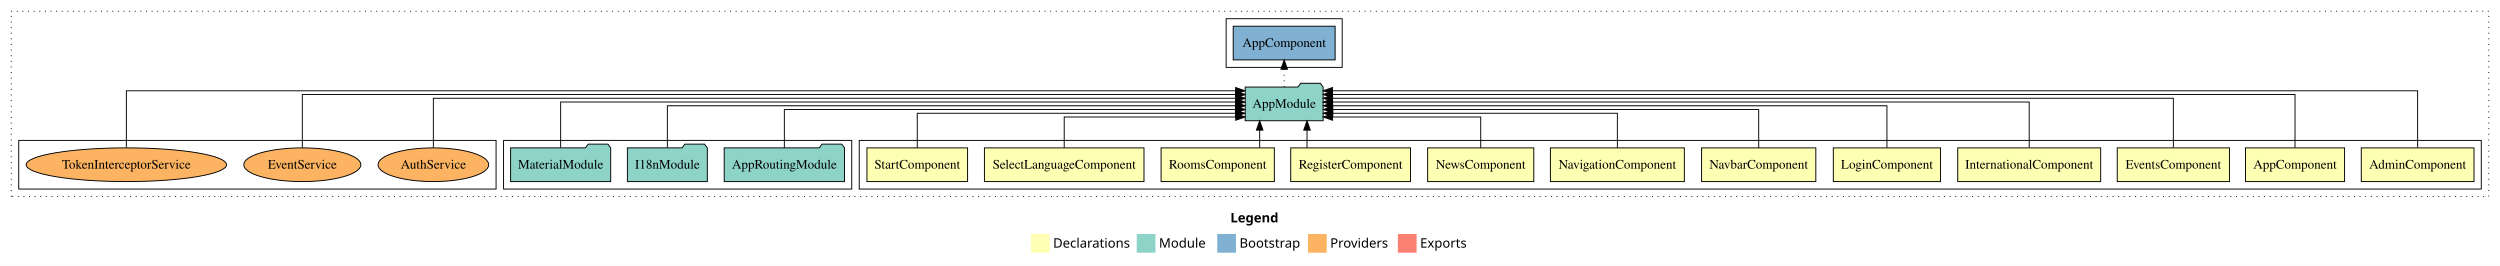
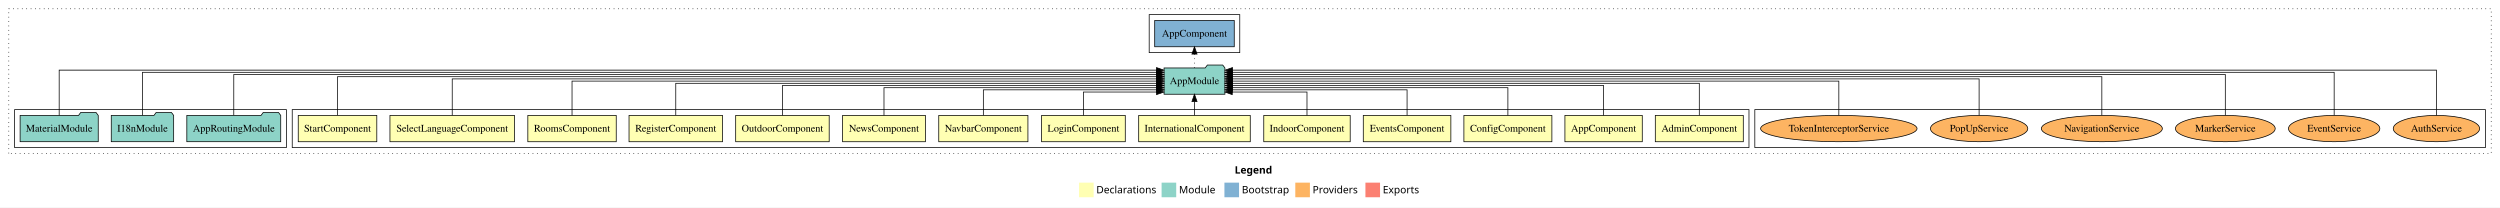
- <svg xmlns="http://www.w3.org/2000/svg" width="2671pt" height="284pt" viewBox="0.00 0.00 2671.00 284.00">
+ <svg xmlns="http://www.w3.org/2000/svg" width="3422pt" height="284pt" viewBox="0.00 0.00 3422.00 284.00">
  <g id="graph0" class="graph" transform="scale(1 1) rotate(0) translate(4 280)">
-     <polygon fill="white" stroke="transparent" points="-4,4 -4,-280 2667,-280 2667,4 -4,4" />
-     <text text-anchor="start" x="1310.51" y="-42.4" font-family="sans-serif" font-weight="bold" font-size="14.00">Legend</text>
-     <polygon fill="#ffffb3" stroke="transparent" points="1097.5,-10 1097.5,-30 1117.5,-30 1117.5,-10 1097.5,-10" />
-     <text text-anchor="start" x="1121.13" y="-15.4" font-family="sans-serif" font-size="14.00">  Declarations</text>
-     <polygon fill="#8dd3c7" stroke="transparent" points="1210.5,-10 1210.5,-30 1230.5,-30 1230.5,-10 1210.5,-10" />
-     <text text-anchor="start" x="1234.23" y="-15.4" font-family="sans-serif" font-size="14.00">  Module</text>
-     <polygon fill="#80b1d3" stroke="transparent" points="1296.5,-10 1296.5,-30 1316.5,-30 1316.5,-10 1296.5,-10" />
-     <text text-anchor="start" x="1320.28" y="-15.4" font-family="sans-serif" font-size="14.00">  Bootstrap</text>
-     <polygon fill="#fdb462" stroke="transparent" points="1393.5,-10 1393.5,-30 1413.5,-30 1413.5,-10 1393.5,-10" />
-     <text text-anchor="start" x="1417.17" y="-15.4" font-family="sans-serif" font-size="14.00">  Providers</text>
-     <polygon fill="#fb8072" stroke="transparent" points="1489.5,-10 1489.5,-30 1509.5,-30 1509.5,-10 1489.5,-10" />
-     <text text-anchor="start" x="1513.23" y="-15.4" font-family="sans-serif" font-size="14.00">  Exports</text>
+     <polygon fill="white" stroke="transparent" points="-4,4 -4,-280 3418,-280 3418,4 -4,4" />
+     <text text-anchor="start" x="1686.01" y="-42.4" font-family="sans-serif" font-weight="bold" font-size="14.00">Legend</text>
+     <polygon fill="#ffffb3" stroke="transparent" points="1473,-10 1473,-30 1493,-30 1493,-10 1473,-10" />
+     <text text-anchor="start" x="1496.63" y="-15.4" font-family="sans-serif" font-size="14.00">  Declarations</text>
+     <polygon fill="#8dd3c7" stroke="transparent" points="1586,-10 1586,-30 1606,-30 1606,-10 1586,-10" />
+     <text text-anchor="start" x="1609.73" y="-15.4" font-family="sans-serif" font-size="14.00">  Module</text>
+     <polygon fill="#80b1d3" stroke="transparent" points="1672,-10 1672,-30 1692,-30 1692,-10 1672,-10" />
+     <text text-anchor="start" x="1695.78" y="-15.4" font-family="sans-serif" font-size="14.00">  Bootstrap</text>
+     <polygon fill="#fdb462" stroke="transparent" points="1769,-10 1769,-30 1789,-30 1789,-10 1769,-10" />
+     <text text-anchor="start" x="1792.67" y="-15.4" font-family="sans-serif" font-size="14.00">  Providers</text>
+     <polygon fill="#fb8072" stroke="transparent" points="1865,-10 1865,-30 1885,-30 1885,-10 1865,-10" />
+     <text text-anchor="start" x="1888.73" y="-15.4" font-family="sans-serif" font-size="14.00">  Exports</text>
    <g id="clust1" class="cluster">
-       <polygon fill="none" stroke="black" stroke-dasharray="1,5" points="8,-70 8,-268 2655,-268 2655,-70 8,-70" />
+       <polygon fill="none" stroke="black" stroke-dasharray="1,5" points="8,-70 8,-268 3406,-268 3406,-70 8,-70" />
+     </g>
+     <g id="clust20" class="cluster">
+       <polygon fill="none" stroke="black" points="2398,-78 2398,-130 3398,-130 3398,-78 2398,-78" />
+     </g>
+     <g id="clust19" class="cluster">
+       <polygon fill="none" stroke="black" points="1569,-208 1569,-260 1693,-260 1693,-208 1569,-208" />
    </g>
    <g id="clust2" class="cluster">
-       <polygon fill="none" stroke="black" points="914,-78 914,-130 2647,-130 2647,-78 914,-78" />
-     </g>
-     <g id="clust15" class="cluster">
-       <polygon fill="none" stroke="black" points="534,-78 534,-130 906,-130 906,-78 534,-78" />
+       <polygon fill="none" stroke="black" points="396,-78 396,-130 2390,-130 2390,-78 396,-78" />
    </g>
    <g id="clust17" class="cluster">
-       <polygon fill="none" stroke="black" points="1306,-208 1306,-260 1430,-260 1430,-208 1306,-208" />
-     </g>
-     <g id="clust18" class="cluster">
-       <polygon fill="none" stroke="black" points="16,-78 16,-130 526,-130 526,-78 16,-78" />
+       <polygon fill="none" stroke="black" points="16,-78 16,-130 388,-130 388,-78 16,-78" />
    </g>
    <g id="node1" class="node">
-       <polygon fill="#ffffb3" stroke="black" points="2639.22,-122 2518.78,-122 2518.78,-86 2639.22,-86 2639.22,-122" />
-       <text text-anchor="middle" x="2579" y="-99.8" font-family="Times,serif" font-size="14.00">AdminComponent</text>
+       <polygon fill="#ffffb3" stroke="black" points="2382.22,-122 2261.78,-122 2261.78,-86 2382.22,-86 2382.22,-122" />
+       <text text-anchor="middle" x="2322" y="-99.8" font-family="Times,serif" font-size="14.00">AdminComponent</text>
+     </g>
+     <g id="node15" class="node">
+       <polygon fill="#8dd3c7" stroke="black" points="1672.66,-187 1669.66,-191 1648.66,-191 1645.66,-187 1589.34,-187 1589.34,-151 1672.66,-151 1672.66,-187" />
+       <text text-anchor="middle" x="1631" y="-164.8" font-family="Times,serif" font-size="14.00">AppModule</text>
+     </g>
+     <g id="edge1" class="edge">
+       <path fill="none" stroke="black" d="M2322,-122.27C2322,-140.56 2322,-166 2322,-166 2322,-166 1682.67,-166 1682.67,-166" />
+       <polygon fill="black" stroke="black" points="1682.67,-162.5 1672.67,-166 1682.67,-169.5 1682.67,-162.5" />
+     </g>
+     <g id="node2" class="node">
+       <polygon fill="#ffffb3" stroke="black" points="2243.94,-122 2138.06,-122 2138.06,-86 2243.94,-86 2243.94,-122" />
+       <text text-anchor="middle" x="2191" y="-99.8" font-family="Times,serif" font-size="14.00">AppComponent</text>
+     </g>
+     <g id="edge2" class="edge">
+       <path fill="none" stroke="black" d="M2191,-122.02C2191,-139.37 2191,-163 2191,-163 2191,-163 1683.09,-163 1683.09,-163" />
+       <polygon fill="black" stroke="black" points="1683.09,-159.5 1673.09,-163 1683.09,-166.5 1683.09,-159.5" />
+     </g>
+     <g id="node3" class="node">
+       <polygon fill="#ffffb3" stroke="black" points="2120.22,-122 1999.78,-122 1999.78,-86 2120.22,-86 2120.22,-122" />
+       <text text-anchor="middle" x="2060" y="-99.8" font-family="Times,serif" font-size="14.00">ConfigComponent</text>
+     </g>
+     <g id="edge3" class="edge">
+       <path fill="none" stroke="black" d="M2060,-122.03C2060,-138.4 2060,-160 2060,-160 2060,-160 1682.92,-160 1682.92,-160" />
+       <polygon fill="black" stroke="black" points="1682.92,-156.5 1672.92,-160 1682.92,-163.5 1682.92,-156.5" />
+     </g>
+     <g id="node4" class="node">
+       <polygon fill="#ffffb3" stroke="black" points="1981.94,-122 1862.06,-122 1862.06,-86 1981.94,-86 1981.94,-122" />
+       <text text-anchor="middle" x="1922" y="-99.8" font-family="Times,serif" font-size="14.00">EventsComponent</text>
+     </g>
+     <g id="edge4" class="edge">
+       <path fill="none" stroke="black" d="M1922,-122.24C1922,-137.57 1922,-157 1922,-157 1922,-157 1682.69,-157 1682.69,-157" />
+       <polygon fill="black" stroke="black" points="1682.69,-153.5 1672.69,-157 1682.69,-160.5 1682.69,-153.5" />
+     </g>
+     <g id="node5" class="node">
+       <polygon fill="#ffffb3" stroke="black" points="1844.15,-122 1725.85,-122 1725.85,-86 1844.15,-86 1844.15,-122" />
+       <text text-anchor="middle" x="1785" y="-99.8" font-family="Times,serif" font-size="14.00">IndoorComponent</text>
+     </g>
+     <g id="edge5" class="edge">
+       <path fill="none" stroke="black" d="M1785,-122.05C1785,-136.37 1785,-154 1785,-154 1785,-154 1682.67,-154 1682.67,-154" />
+       <polygon fill="black" stroke="black" points="1682.67,-150.5 1672.67,-154 1682.67,-157.5 1682.67,-150.5" />
+     </g>
+     <g id="node6" class="node">
+       <polygon fill="#ffffb3" stroke="black" points="1707.36,-122 1554.64,-122 1554.64,-86 1707.36,-86 1707.36,-122" />
+       <text text-anchor="middle" x="1631" y="-99.8" font-family="Times,serif" font-size="14.00">InternationalComponent</text>
+     </g>
+     <g id="edge6" class="edge">
+       <path fill="none" stroke="black" d="M1631,-122.11C1631,-122.11 1631,-140.99 1631,-140.99" />
+       <polygon fill="black" stroke="black" points="1627.5,-140.99 1631,-150.99 1634.5,-140.99 1627.5,-140.99" />
+     </g>
+     <g id="node7" class="node">
+       <polygon fill="#ffffb3" stroke="black" points="1536.28,-122 1421.72,-122 1421.72,-86 1536.28,-86 1536.28,-122" />
+       <text text-anchor="middle" x="1479" y="-99.8" font-family="Times,serif" font-size="14.00">LoginComponent</text>
+     </g>
+     <g id="edge7" class="edge">
+       <path fill="none" stroke="black" d="M1479,-122.05C1479,-136.37 1479,-154 1479,-154 1479,-154 1579.06,-154 1579.06,-154" />
+       <polygon fill="black" stroke="black" points="1579.06,-157.5 1589.06,-154 1579.06,-150.5 1579.06,-157.5" />
+     </g>
+     <g id="node8" class="node">
+       <polygon fill="#ffffb3" stroke="black" points="1403.03,-122 1280.97,-122 1280.97,-86 1403.03,-86 1403.03,-122" />
+       <text text-anchor="middle" x="1342" y="-99.8" font-family="Times,serif" font-size="14.00">NavbarComponent</text>
+     </g>
+     <g id="edge8" class="edge">
+       <path fill="none" stroke="black" d="M1342,-122.24C1342,-137.57 1342,-157 1342,-157 1342,-157 1579.29,-157 1579.29,-157" />
+       <polygon fill="black" stroke="black" points="1579.29,-160.5 1589.29,-157 1579.29,-153.5 1579.29,-160.5" />
+     </g>
+     <g id="node9" class="node">
+       <polygon fill="#ffffb3" stroke="black" points="1262.7,-122 1149.3,-122 1149.3,-86 1262.7,-86 1262.7,-122" />
+       <text text-anchor="middle" x="1206" y="-99.8" font-family="Times,serif" font-size="14.00">NewsComponent</text>
+     </g>
+     <g id="edge9" class="edge">
+       <path fill="none" stroke="black" d="M1206,-122.03C1206,-138.4 1206,-160 1206,-160 1206,-160 1579.09,-160 1579.09,-160" />
+       <polygon fill="black" stroke="black" points="1579.09,-163.5 1589.09,-160 1579.09,-156.5 1579.09,-163.5" />
+     </g>
+     <g id="node10" class="node">
+       <polygon fill="#ffffb3" stroke="black" points="1130.99,-122 1003.01,-122 1003.01,-86 1130.99,-86 1130.99,-122" />
+       <text text-anchor="middle" x="1067" y="-99.8" font-family="Times,serif" font-size="14.00">OutdoorComponent</text>
+     </g>
+     <g id="edge10" class="edge">
+       <path fill="none" stroke="black" d="M1067,-122.02C1067,-139.37 1067,-163 1067,-163 1067,-163 1579.07,-163 1579.07,-163" />
+       <polygon fill="black" stroke="black" points="1579.07,-166.5 1589.07,-163 1579.07,-159.5 1579.07,-166.5" />
+     </g>
+     <g id="node11" class="node">
+       <polygon fill="#ffffb3" stroke="black" points="984.98,-122 857.02,-122 857.02,-86 984.98,-86 984.98,-122" />
+       <text text-anchor="middle" x="921" y="-99.8" font-family="Times,serif" font-size="14.00">RegisterComponent</text>
+     </g>
+     <g id="edge11" class="edge">
+       <path fill="none" stroke="black" d="M921,-122.27C921,-140.56 921,-166 921,-166 921,-166 1579.24,-166 1579.24,-166" />
+       <polygon fill="black" stroke="black" points="1579.24,-169.5 1589.24,-166 1579.24,-162.5 1579.24,-169.5" />
+     </g>
+     <g id="node12" class="node">
+       <polygon fill="#ffffb3" stroke="black" points="839.5,-122 718.5,-122 718.5,-86 839.5,-86 839.5,-122" />
+       <text text-anchor="middle" x="779" y="-99.8" font-family="Times,serif" font-size="14.00">RoomsComponent</text>
+     </g>
+     <g id="edge12" class="edge">
+       <path fill="none" stroke="black" d="M779,-122.11C779,-141.34 779,-169 779,-169 779,-169 1579.33,-169 1579.33,-169" />
+       <polygon fill="black" stroke="black" points="1579.33,-172.5 1589.33,-169 1579.33,-165.5 1579.33,-172.5" />
    </g>
    <g id="node13" class="node">
-       <polygon fill="#8dd3c7" stroke="black" points="1409.66,-187 1406.66,-191 1385.66,-191 1382.66,-187 1326.34,-187 1326.34,-151 1409.66,-151 1409.66,-187" />
-       <text text-anchor="middle" x="1368" y="-164.8" font-family="Times,serif" font-size="14.00">AppModule</text>
-     </g>
-     <g id="edge1" class="edge">
-       <path fill="none" stroke="black" d="M2579,-122.32C2579,-145.66 2579,-183 2579,-183 2579,-183 1419.69,-183 1419.69,-183" />
-       <polygon fill="black" stroke="black" points="1419.69,-179.5 1409.69,-183 1419.69,-186.5 1419.69,-179.5" />
-     </g>
-     <g id="node2" class="node">
-       <polygon fill="#ffffb3" stroke="black" points="2500.94,-122 2395.06,-122 2395.06,-86 2500.94,-86 2500.94,-122" />
-       <text text-anchor="middle" x="2448" y="-99.8" font-family="Times,serif" font-size="14.00">AppComponent</text>
-     </g>
-     <g id="edge2" class="edge">
-       <path fill="none" stroke="black" d="M2448,-122.16C2448,-144.35 2448,-179 2448,-179 2448,-179 1419.68,-179 1419.68,-179" />
-       <polygon fill="black" stroke="black" points="1419.68,-175.5 1409.68,-179 1419.68,-182.5 1419.68,-175.5" />
-     </g>
-     <g id="node3" class="node">
-       <polygon fill="#ffffb3" stroke="black" points="2377.94,-122 2258.06,-122 2258.06,-86 2377.94,-86 2377.94,-122" />
-       <text text-anchor="middle" x="2318" y="-99.8" font-family="Times,serif" font-size="14.00">EventsComponent</text>
-     </g>
-     <g id="edge3" class="edge">
-       <path fill="none" stroke="black" d="M2318,-122.28C2318,-143.32 2318,-175 2318,-175 2318,-175 1419.74,-175 1419.74,-175" />
-       <polygon fill="black" stroke="black" points="1419.74,-171.5 1409.74,-175 1419.74,-178.5 1419.74,-171.5" />
-     </g>
-     <g id="node4" class="node">
-       <polygon fill="#ffffb3" stroke="black" points="2240.36,-122 2087.64,-122 2087.64,-86 2240.36,-86 2240.36,-122" />
-       <text text-anchor="middle" x="2164" y="-99.8" font-family="Times,serif" font-size="14.00">InternationalComponent</text>
-     </g>
-     <g id="edge4" class="edge">
-       <path fill="none" stroke="black" d="M2164,-122.31C2164,-142.15 2164,-171 2164,-171 2164,-171 1419.68,-171 1419.68,-171" />
-       <polygon fill="black" stroke="black" points="1419.68,-167.5 1409.68,-171 1419.68,-174.5 1419.68,-167.5" />
-     </g>
-     <g id="node5" class="node">
-       <polygon fill="#ffffb3" stroke="black" points="2069.28,-122 1954.72,-122 1954.72,-86 2069.28,-86 2069.28,-122" />
-       <text text-anchor="middle" x="2012" y="-99.8" font-family="Times,serif" font-size="14.00">LoginComponent</text>
-     </g>
-     <g id="edge5" class="edge">
-       <path fill="none" stroke="black" d="M2012,-122.22C2012,-140.83 2012,-167 2012,-167 2012,-167 1419.76,-167 1419.76,-167" />
-       <polygon fill="black" stroke="black" points="1419.76,-163.5 1409.76,-167 1419.76,-170.5 1419.76,-163.5" />
-     </g>
-     <g id="node6" class="node">
-       <polygon fill="#ffffb3" stroke="black" points="1936.03,-122 1813.97,-122 1813.97,-86 1936.03,-86 1936.03,-122" />
-       <text text-anchor="middle" x="1875" y="-99.8" font-family="Times,serif" font-size="14.00">NavbarComponent</text>
-     </g>
-     <g id="edge6" class="edge">
-       <path fill="none" stroke="black" d="M1875,-122.02C1875,-139.37 1875,-163 1875,-163 1875,-163 1419.92,-163 1419.92,-163" />
-       <polygon fill="black" stroke="black" points="1419.92,-159.5 1409.92,-163 1419.92,-166.5 1419.92,-159.5" />
-     </g>
-     <g id="node7" class="node">
-       <polygon fill="#ffffb3" stroke="black" points="1795.54,-122 1652.46,-122 1652.46,-86 1795.54,-86 1795.54,-122" />
-       <text text-anchor="middle" x="1724" y="-99.8" font-family="Times,serif" font-size="14.00">NavigationComponent</text>
-     </g>
-     <g id="edge7" class="edge">
-       <path fill="none" stroke="black" d="M1724,-122.01C1724,-138.05 1724,-159 1724,-159 1724,-159 1419.88,-159 1419.88,-159" />
-       <polygon fill="black" stroke="black" points="1419.88,-155.5 1409.88,-159 1419.88,-162.5 1419.88,-155.5" />
-     </g>
-     <g id="node8" class="node">
-       <polygon fill="#ffffb3" stroke="black" points="1634.7,-122 1521.3,-122 1521.3,-86 1634.7,-86 1634.7,-122" />
-       <text text-anchor="middle" x="1578" y="-99.8" font-family="Times,serif" font-size="14.00">NewsComponent</text>
-     </g>
-     <g id="edge8" class="edge">
-       <path fill="none" stroke="black" d="M1578,-122.12C1578,-136.78 1578,-155 1578,-155 1578,-155 1419.74,-155 1419.74,-155" />
-       <polygon fill="black" stroke="black" points="1419.74,-151.5 1409.74,-155 1419.74,-158.5 1419.74,-151.5" />
-     </g>
-     <g id="node9" class="node">
-       <polygon fill="#ffffb3" stroke="black" points="1502.98,-122 1375.02,-122 1375.02,-86 1502.98,-86 1502.98,-122" />
-       <text text-anchor="middle" x="1439" y="-99.8" font-family="Times,serif" font-size="14.00">RegisterComponent</text>
-     </g>
-     <g id="edge9" class="edge">
-       <path fill="none" stroke="black" d="M1392.42,-122.11C1392.42,-122.11 1392.42,-140.99 1392.42,-140.99" />
-       <polygon fill="black" stroke="black" points="1388.92,-140.99 1392.42,-150.99 1395.92,-140.99 1388.92,-140.99" />
-     </g>
-     <g id="node10" class="node">
-       <polygon fill="#ffffb3" stroke="black" points="1357.5,-122 1236.5,-122 1236.5,-86 1357.5,-86 1357.5,-122" />
-       <text text-anchor="middle" x="1297" y="-99.8" font-family="Times,serif" font-size="14.00">RoomsComponent</text>
-     </g>
-     <g id="edge10" class="edge">
-       <path fill="none" stroke="black" d="M1341.84,-122.11C1341.84,-122.11 1341.84,-140.99 1341.84,-140.99" />
-       <polygon fill="black" stroke="black" points="1338.34,-140.99 1341.84,-150.99 1345.34,-140.99 1338.34,-140.99" />
-     </g>
-     <g id="node11" class="node">
-       <polygon fill="#ffffb3" stroke="black" points="1218.24,-122 1047.76,-122 1047.76,-86 1218.24,-86 1218.24,-122" />
-       <text text-anchor="middle" x="1133" y="-99.8" font-family="Times,serif" font-size="14.00">SelectLanguageComponent</text>
-     </g>
-     <g id="edge11" class="edge">
-       <path fill="none" stroke="black" d="M1133,-122.12C1133,-136.78 1133,-155 1133,-155 1133,-155 1316.26,-155 1316.26,-155" />
-       <polygon fill="black" stroke="black" points="1316.26,-158.5 1326.26,-155 1316.26,-151.5 1316.26,-158.5" />
-     </g>
-     <g id="node12" class="node">
-       <polygon fill="#ffffb3" stroke="black" points="1029.77,-122 922.23,-122 922.23,-86 1029.77,-86 1029.77,-122" />
-       <text text-anchor="middle" x="976" y="-99.8" font-family="Times,serif" font-size="14.00">StartComponent</text>
-     </g>
-     <g id="edge12" class="edge">
-       <path fill="none" stroke="black" d="M976,-122.01C976,-138.05 976,-159 976,-159 976,-159 1316.05,-159 1316.05,-159" />
-       <polygon fill="black" stroke="black" points="1316.05,-162.5 1326.05,-159 1316.05,-155.5 1316.05,-162.5" />
+       <polygon fill="#ffffb3" stroke="black" points="700.24,-122 529.76,-122 529.76,-86 700.24,-86 700.24,-122" />
+       <text text-anchor="middle" x="615" y="-99.8" font-family="Times,serif" font-size="14.00">SelectLanguageComponent</text>
+     </g>
+     <g id="edge13" class="edge">
+       <path fill="none" stroke="black" d="M615,-122.22C615,-142.37 615,-172 615,-172 615,-172 1579.28,-172 1579.28,-172" />
+       <polygon fill="black" stroke="black" points="1579.28,-175.5 1589.28,-172 1579.28,-168.5 1579.28,-175.5" />
+     </g>
+     <g id="node14" class="node">
+       <polygon fill="#ffffb3" stroke="black" points="511.77,-122 404.23,-122 404.23,-86 511.77,-86 511.77,-122" />
+       <text text-anchor="middle" x="458" y="-99.8" font-family="Times,serif" font-size="14.00">StartComponent</text>
+     </g>
+     <g id="edge14" class="edge">
+       <path fill="none" stroke="black" d="M458,-122.28C458,-143.32 458,-175 458,-175 458,-175 1579.25,-175 1579.25,-175" />
+       <polygon fill="black" stroke="black" points="1579.25,-178.5 1589.25,-175 1579.25,-171.5 1579.25,-178.5" />
+     </g>
+     <g id="node19" class="node">
+       <polygon fill="#80b1d3" stroke="black" points="1685.44,-252 1576.56,-252 1576.56,-216 1685.44,-216 1685.44,-252" />
+       <text text-anchor="middle" x="1631" y="-229.8" font-family="Times,serif" font-size="14.00">AppComponent </text>
+     </g>
+     <g id="edge18" class="edge">
+       <path fill="none" stroke="black" stroke-dasharray="1,5" d="M1631,-187.11C1631,-187.11 1631,-205.99 1631,-205.99" />
+       <polygon fill="black" stroke="black" points="1627.5,-205.99 1631,-215.99 1634.5,-205.99 1627.5,-205.99" />
+     </g>
+     <g id="node16" class="node">
+       <polygon fill="#8dd3c7" stroke="black" points="380.27,-122 377.27,-126 356.27,-126 353.27,-122 251.73,-122 251.73,-86 380.27,-86 380.27,-122" />
+       <text text-anchor="middle" x="316" y="-99.8" font-family="Times,serif" font-size="14.00">AppRoutingModule</text>
+     </g>
+     <g id="edge15" class="edge">
+       <path fill="none" stroke="black" d="M316,-122.29C316,-144.21 316,-178 316,-178 316,-178 1579.11,-178 1579.11,-178" />
+       <polygon fill="black" stroke="black" points="1579.11,-181.5 1589.11,-178 1579.11,-174.5 1579.11,-181.5" />
    </g>
    <g id="node17" class="node">
-       <polygon fill="#80b1d3" stroke="black" points="1422.44,-252 1313.56,-252 1313.56,-216 1422.44,-216 1422.44,-252" />
-       <text text-anchor="middle" x="1368" y="-229.8" font-family="Times,serif" font-size="14.00">AppComponent </text>
+       <polygon fill="#8dd3c7" stroke="black" points="233.71,-122 230.71,-126 209.71,-126 206.71,-122 148.29,-122 148.29,-86 233.71,-86 233.71,-122" />
+       <text text-anchor="middle" x="191" y="-99.8" font-family="Times,serif" font-size="14.00">I18nModule</text>
    </g>
    <g id="edge16" class="edge">
-       <path fill="none" stroke="black" stroke-dasharray="1,5" d="M1368,-187.11C1368,-187.11 1368,-205.99 1368,-205.99" />
-       <polygon fill="black" stroke="black" points="1364.5,-205.99 1368,-215.99 1371.5,-205.99 1364.5,-205.99" />
-     </g>
-     <g id="node14" class="node">
-       <polygon fill="#8dd3c7" stroke="black" points="898.27,-122 895.27,-126 874.27,-126 871.27,-122 769.73,-122 769.73,-86 898.27,-86 898.27,-122" />
-       <text text-anchor="middle" x="834" y="-99.8" font-family="Times,serif" font-size="14.00">AppRoutingModule</text>
-     </g>
-     <g id="edge13" class="edge">
-       <path fill="none" stroke="black" d="M834,-122.02C834,-139.37 834,-163 834,-163 834,-163 1316.1,-163 1316.1,-163" />
-       <polygon fill="black" stroke="black" points="1316.1,-166.5 1326.1,-163 1316.1,-159.5 1316.1,-166.5" />
-     </g>
-     <g id="node15" class="node">
-       <polygon fill="#8dd3c7" stroke="black" points="751.71,-122 748.71,-126 727.71,-126 724.71,-122 666.29,-122 666.29,-86 751.71,-86 751.71,-122" />
-       <text text-anchor="middle" x="709" y="-99.8" font-family="Times,serif" font-size="14.00">I18nModule</text>
-     </g>
-     <g id="edge14" class="edge">
-       <path fill="none" stroke="black" d="M709,-122.22C709,-140.83 709,-167 709,-167 709,-167 1316.28,-167 1316.28,-167" />
-       <polygon fill="black" stroke="black" points="1316.28,-170.5 1326.28,-167 1316.28,-163.5 1316.28,-170.5" />
-     </g>
-     <g id="node16" class="node">
-       <polygon fill="#8dd3c7" stroke="black" points="648.47,-122 645.47,-126 624.47,-126 621.47,-122 541.53,-122 541.53,-86 648.47,-86 648.47,-122" />
-       <text text-anchor="middle" x="595" y="-99.8" font-family="Times,serif" font-size="14.00">MaterialModule</text>
-     </g>
-     <g id="edge15" class="edge">
-       <path fill="none" stroke="black" d="M595,-122.31C595,-142.15 595,-171 595,-171 595,-171 1316.17,-171 1316.17,-171" />
-       <polygon fill="black" stroke="black" points="1316.17,-174.5 1326.17,-171 1316.17,-167.5 1316.17,-174.5" />
+       <path fill="none" stroke="black" d="M191,-122.25C191,-145.02 191,-181 191,-181 191,-181 1579.07,-181 1579.07,-181" />
+       <polygon fill="black" stroke="black" points="1579.07,-184.5 1589.07,-181 1579.07,-177.5 1579.07,-184.5" />
    </g>
    <g id="node18" class="node">
-       <ellipse fill="#fdb462" stroke="black" cx="459" cy="-104" rx="59.11" ry="18" />
-       <text text-anchor="middle" x="459" y="-99.8" font-family="Times,serif" font-size="14.00">AuthService</text>
+       <polygon fill="#8dd3c7" stroke="black" points="130.47,-122 127.47,-126 106.47,-126 103.47,-122 23.53,-122 23.53,-86 130.47,-86 130.47,-122" />
+       <text text-anchor="middle" x="77" y="-99.8" font-family="Times,serif" font-size="14.00">MaterialModule</text>
    </g>
    <g id="edge17" class="edge">
-       <path fill="none" stroke="black" d="M459,-122.28C459,-143.32 459,-175 459,-175 459,-175 1316.28,-175 1316.28,-175" />
-       <polygon fill="black" stroke="black" points="1316.28,-178.5 1326.28,-175 1316.28,-171.5 1316.28,-178.5" />
-     </g>
-     <g id="node19" class="node">
-       <ellipse fill="#fdb462" stroke="black" cx="319" cy="-104" rx="62.54" ry="18" />
-       <text text-anchor="middle" x="319" y="-99.8" font-family="Times,serif" font-size="14.00">EventService</text>
-     </g>
-     <g id="edge18" class="edge">
-       <path fill="none" stroke="black" d="M319,-122.16C319,-144.35 319,-179 319,-179 319,-179 1316.23,-179 1316.23,-179" />
-       <polygon fill="black" stroke="black" points="1316.23,-182.5 1326.23,-179 1316.23,-175.5 1316.23,-182.5" />
+       <path fill="none" stroke="black" d="M77,-122.15C77,-145.76 77,-184 77,-184 77,-184 1579.03,-184 1579.03,-184" />
+       <polygon fill="black" stroke="black" points="1579.03,-187.5 1589.03,-184 1579.03,-180.5 1579.03,-187.5" />
    </g>
    <g id="node20" class="node">
-       <ellipse fill="#fdb462" stroke="black" cx="131" cy="-104" rx="107.04" ry="18" />
-       <text text-anchor="middle" x="131" y="-99.8" font-family="Times,serif" font-size="14.00">TokenInterceptorService</text>
+       <ellipse fill="#fdb462" stroke="black" cx="3331" cy="-104" rx="59.11" ry="18" />
+       <text text-anchor="middle" x="3331" y="-99.8" font-family="Times,serif" font-size="14.00">AuthService</text>
    </g>
    <g id="edge19" class="edge">
-       <path fill="none" stroke="black" d="M131,-122.32C131,-145.66 131,-183 131,-183 131,-183 1316.13,-183 1316.13,-183" />
-       <polygon fill="black" stroke="black" points="1316.13,-186.5 1326.13,-183 1316.13,-179.5 1316.13,-186.5" />
+       <path fill="none" stroke="black" d="M3331,-122.15C3331,-145.76 3331,-184 3331,-184 3331,-184 1683.02,-184 1683.02,-184" />
+       <polygon fill="black" stroke="black" points="1683.02,-180.5 1673.02,-184 1683.02,-187.5 1683.02,-180.5" />
+     </g>
+     <g id="node21" class="node">
+       <ellipse fill="#fdb462" stroke="black" cx="3191" cy="-104" rx="62.54" ry="18" />
+       <text text-anchor="middle" x="3191" y="-99.8" font-family="Times,serif" font-size="14.00">EventService</text>
+     </g>
+     <g id="edge20" class="edge">
+       <path fill="none" stroke="black" d="M3191,-122.25C3191,-145.02 3191,-181 3191,-181 3191,-181 1682.73,-181 1682.73,-181" />
+       <polygon fill="black" stroke="black" points="1682.73,-177.5 1672.73,-181 1682.73,-184.5 1682.73,-177.5" />
+     </g>
+     <g id="node22" class="node">
+       <ellipse fill="#fdb462" stroke="black" cx="3042" cy="-104" rx="68.32" ry="18" />
+       <text text-anchor="middle" x="3042" y="-99.8" font-family="Times,serif" font-size="14.00">MarkerService</text>
+     </g>
+     <g id="edge21" class="edge">
+       <path fill="none" stroke="black" d="M3042,-122.29C3042,-144.21 3042,-178 3042,-178 3042,-178 1682.85,-178 1682.85,-178" />
+       <polygon fill="black" stroke="black" points="1682.85,-174.5 1672.85,-178 1682.85,-181.5 1682.85,-174.5" />
+     </g>
+     <g id="node23" class="node">
+       <ellipse fill="#fdb462" stroke="black" cx="2873" cy="-104" rx="82.8" ry="18" />
+       <text text-anchor="middle" x="2873" y="-99.8" font-family="Times,serif" font-size="14.00">NavigationService</text>
+     </g>
+     <g id="edge22" class="edge">
+       <path fill="none" stroke="black" d="M2873,-122.28C2873,-143.32 2873,-175 2873,-175 2873,-175 1682.68,-175 1682.68,-175" />
+       <polygon fill="black" stroke="black" points="1682.68,-171.5 1672.68,-175 1682.68,-178.5 1682.68,-171.5" />
+     </g>
+     <g id="node24" class="node">
+       <ellipse fill="#fdb462" stroke="black" cx="2705" cy="-104" rx="66.63" ry="18" />
+       <text text-anchor="middle" x="2705" y="-99.8" font-family="Times,serif" font-size="14.00">PopUpService</text>
+     </g>
+     <g id="edge23" class="edge">
+       <path fill="none" stroke="black" d="M2705,-122.22C2705,-142.37 2705,-172 2705,-172 2705,-172 1682.77,-172 1682.77,-172" />
+       <polygon fill="black" stroke="black" points="1682.77,-168.5 1672.77,-172 1682.77,-175.5 1682.77,-168.5" />
+     </g>
+     <g id="node25" class="node">
+       <ellipse fill="#fdb462" stroke="black" cx="2513" cy="-104" rx="107.04" ry="18" />
+       <text text-anchor="middle" x="2513" y="-99.8" font-family="Times,serif" font-size="14.00">TokenInterceptorService</text>
+     </g>
+     <g id="edge24" class="edge">
+       <path fill="none" stroke="black" d="M2513,-122.11C2513,-141.34 2513,-169 2513,-169 2513,-169 1682.95,-169 1682.95,-169" />
+       <polygon fill="black" stroke="black" points="1682.95,-165.5 1672.95,-169 1682.95,-172.5 1682.95,-165.5" />
    </g>
  </g>
</svg>
